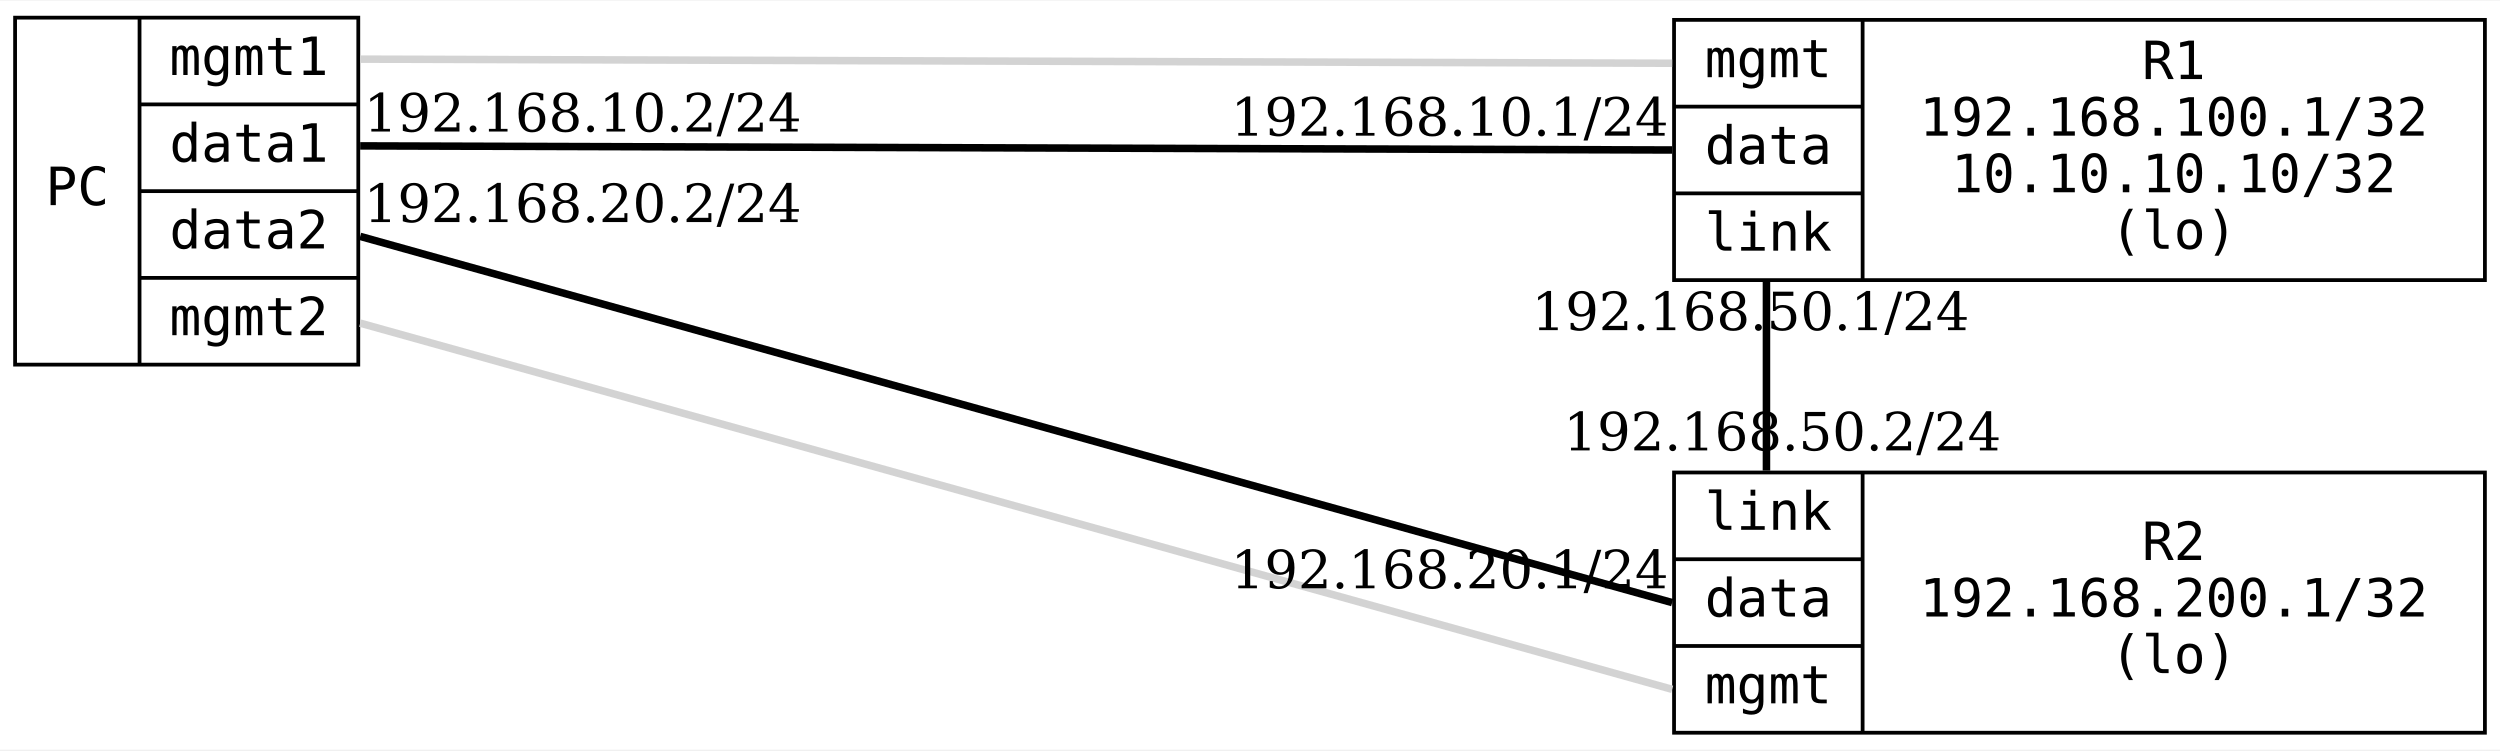
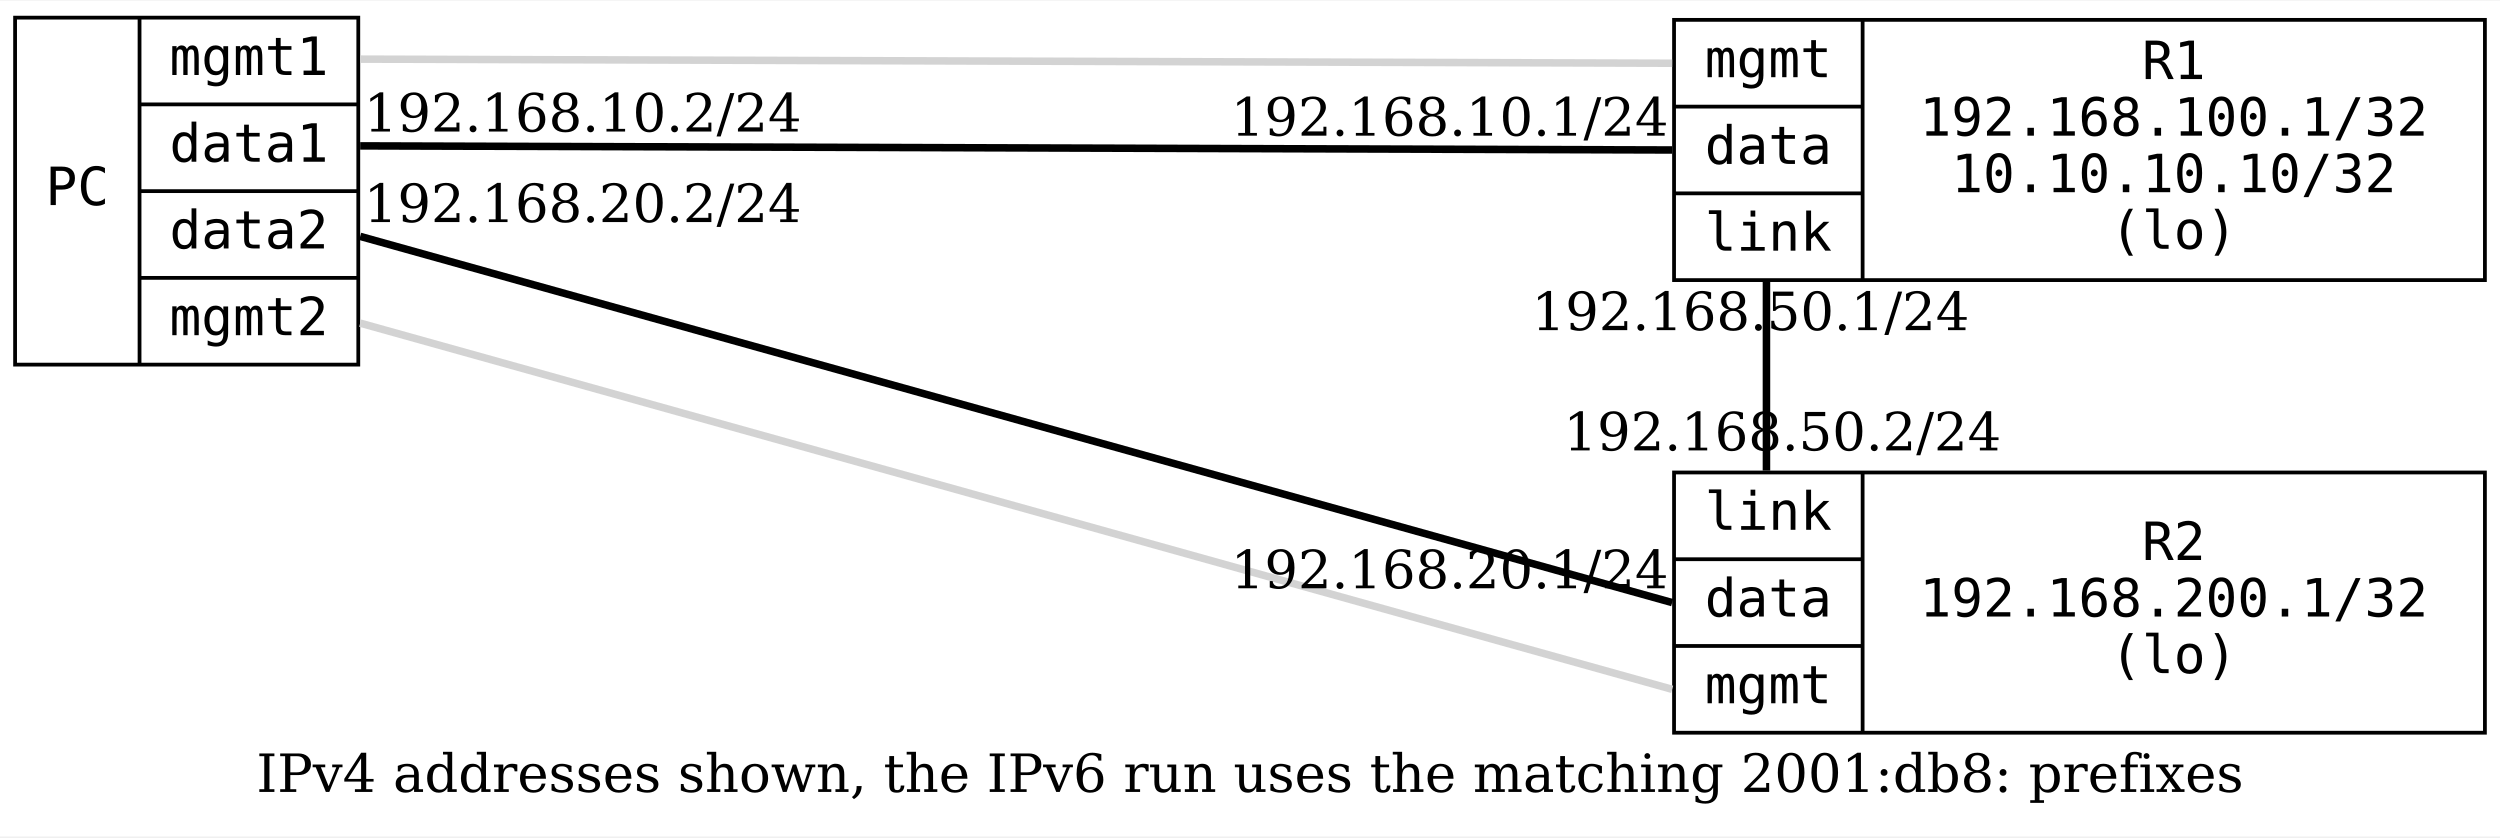
- <svg xmlns="http://www.w3.org/2000/svg" width="663pt" height="199pt" viewBox="0.00 0.00 662.87 198.60">
-   <g id="graph0" class="graph" transform="scale(1 1) rotate(0) translate(4 194.6)">
-     <polygon fill="white" stroke="transparent" points="-4,4 -4,-194.6 658.87,-194.6 658.87,4 -4,4" />
+ <svg xmlns="http://www.w3.org/2000/svg" width="663pt" height="222pt" viewBox="0.00 0.00 662.87 221.60">
+   <g id="graph0" class="graph" transform="scale(1 1) rotate(0) translate(4 217.6)">
+     <polygon fill="white" stroke="transparent" points="-4,4 -4,-217.6 658.87,-217.6 658.87,4 -4,4" />
+     <text text-anchor="middle" x="327.43" y="-7.8" font-family="DejaVu Serif, Book" font-size="14.00">IPv4 addresses shown, the IPv6 run uses the matching 2001:db8: prefixes</text>
    <g id="node1" class="node">
-       <polygon fill="none" stroke="black" points="0,-98.1 0,-190.1 91,-190.1 91,-98.1 0,-98.1" />
-       <text text-anchor="middle" x="16.5" y="-140.4" font-family="DejaVu Sans Mono, Book" font-size="14.00">PC</text>
-       <polyline fill="none" stroke="black" points="33,-98.1 33,-190.1 " />
-       <text text-anchor="middle" x="62" y="-174.9" font-family="DejaVu Sans Mono, Book" font-size="14.00">mgmt1</text>
+       <polygon fill="none" stroke="black" points="0,-121.1 0,-213.1 91,-213.1 91,-121.1 0,-121.1" />
+       <text text-anchor="middle" x="16.5" y="-163.4" font-family="DejaVu Sans Mono, Book" font-size="14.00">PC</text>
+       <polyline fill="none" stroke="black" points="33,-121.1 33,-213.1 " />
+       <text text-anchor="middle" x="62" y="-197.9" font-family="DejaVu Sans Mono, Book" font-size="14.00">mgmt1</text>
+       <polyline fill="none" stroke="black" points="33,-190.1 91,-190.1 " />
+       <text text-anchor="middle" x="62" y="-174.9" font-family="DejaVu Sans Mono, Book" font-size="14.00">data1</text>
      <polyline fill="none" stroke="black" points="33,-167.1 91,-167.1 " />
-       <text text-anchor="middle" x="62" y="-151.9" font-family="DejaVu Sans Mono, Book" font-size="14.00">data1</text>
+       <text text-anchor="middle" x="62" y="-151.9" font-family="DejaVu Sans Mono, Book" font-size="14.00">data2</text>
      <polyline fill="none" stroke="black" points="33,-144.1 91,-144.1 " />
-       <text text-anchor="middle" x="62" y="-128.9" font-family="DejaVu Sans Mono, Book" font-size="14.00">data2</text>
-       <polyline fill="none" stroke="black" points="33,-121.1 91,-121.1 " />
-       <text text-anchor="middle" x="62" y="-105.9" font-family="DejaVu Sans Mono, Book" font-size="14.00">mgmt2</text>
+       <text text-anchor="middle" x="62" y="-128.9" font-family="DejaVu Sans Mono, Book" font-size="14.00">mgmt2</text>
    </g>
    <g id="node2" class="node">
-       <polygon fill="none" stroke="black" points="439.87,-120.51 439.87,-189.51 654.87,-189.51 654.87,-120.51 439.87,-120.51" />
-       <text text-anchor="middle" x="464.87" y="-174.31" font-family="DejaVu Sans Mono, Book" font-size="14.00">mgmt</text>
+       <polygon fill="none" stroke="black" points="439.87,-143.51 439.87,-212.51 654.87,-212.51 654.87,-143.51 439.87,-143.51" />
+       <text text-anchor="middle" x="464.87" y="-197.31" font-family="DejaVu Sans Mono, Book" font-size="14.00">mgmt</text>
+       <polyline fill="none" stroke="black" points="439.87,-189.51 489.87,-189.51 " />
+       <text text-anchor="middle" x="464.87" y="-174.31" font-family="DejaVu Sans Mono, Book" font-size="14.00">data</text>
      <polyline fill="none" stroke="black" points="439.87,-166.51 489.87,-166.51 " />
-       <text text-anchor="middle" x="464.87" y="-151.31" font-family="DejaVu Sans Mono, Book" font-size="14.00">data</text>
-       <polyline fill="none" stroke="black" points="439.87,-143.51 489.87,-143.51 " />
-       <text text-anchor="middle" x="464.87" y="-128.31" font-family="DejaVu Sans Mono, Book" font-size="14.00">link</text>
-       <polyline fill="none" stroke="black" points="489.87,-120.51 489.87,-189.51 " />
-       <text text-anchor="middle" x="572.37" y="-173.81" font-family="DejaVu Sans Mono, Book" font-size="14.00">R1 </text>
-       <text text-anchor="middle" x="572.37" y="-158.81" font-family="DejaVu Sans Mono, Book" font-size="14.00"> 192.168.100.1/32 </text>
-       <text text-anchor="middle" x="572.37" y="-143.81" font-family="DejaVu Sans Mono, Book" font-size="14.00"> 10.10.10.10/32</text>
-       <text text-anchor="middle" x="572.37" y="-128.81" font-family="DejaVu Sans Mono, Book" font-size="14.00">(lo)</text>
+       <text text-anchor="middle" x="464.87" y="-151.31" font-family="DejaVu Sans Mono, Book" font-size="14.00">link</text>
+       <polyline fill="none" stroke="black" points="489.87,-143.51 489.87,-212.51 " />
+       <text text-anchor="middle" x="572.37" y="-196.81" font-family="DejaVu Sans Mono, Book" font-size="14.00">R1 </text>
+       <text text-anchor="middle" x="572.37" y="-181.81" font-family="DejaVu Sans Mono, Book" font-size="14.00"> 192.168.100.1/32 </text>
+       <text text-anchor="middle" x="572.37" y="-166.81" font-family="DejaVu Sans Mono, Book" font-size="14.00"> 10.10.10.10/32</text>
+       <text text-anchor="middle" x="572.37" y="-151.81" font-family="DejaVu Sans Mono, Book" font-size="14.00">(lo)</text>
    </g>
    <g id="edge1" class="edge">
-       <path fill="none" stroke="lightgray" stroke-width="2" d="M91.5,-179.1C91.5,-179.1 439.37,-178.01 439.37,-178.01" />
+       <path fill="none" stroke="lightgray" stroke-width="2" d="M91.5,-202.1C91.5,-202.1 439.37,-201.01 439.37,-201.01" />
    </g>
    <g id="edge3" class="edge">
-       <path fill="none" stroke="black" stroke-width="2" d="M91.5,-156.1C91.5,-156.1 439.37,-155.01 439.37,-155.01" />
-       <text text-anchor="middle" x="380.37" y="-158.81" font-family="DejaVu Serif, Book" font-size="14.00">192.168.10.1/24</text>
-       <text text-anchor="middle" x="150.5" y="-159.9" font-family="DejaVu Serif, Book" font-size="14.00">192.168.10.2/24</text>
+       <path fill="none" stroke="black" stroke-width="2" d="M91.5,-179.1C91.5,-179.1 439.37,-178.01 439.37,-178.01" />
+       <text text-anchor="middle" x="380.37" y="-181.81" font-family="DejaVu Serif, Book" font-size="14.00">192.168.10.1/24</text>
+       <text text-anchor="middle" x="150.5" y="-182.9" font-family="DejaVu Serif, Book" font-size="14.00">192.168.10.2/24</text>
    </g>
    <g id="node3" class="node">
-       <polygon fill="none" stroke="black" points="439.87,-0.5 439.87,-69.5 654.87,-69.5 654.87,-0.5 439.87,-0.5" />
-       <text text-anchor="middle" x="464.87" y="-54.3" font-family="DejaVu Sans Mono, Book" font-size="14.00">link</text>
+       <polygon fill="none" stroke="black" points="439.87,-23.5 439.87,-92.5 654.87,-92.5 654.87,-23.5 439.87,-23.5" />
+       <text text-anchor="middle" x="464.87" y="-77.3" font-family="DejaVu Sans Mono, Book" font-size="14.00">link</text>
+       <polyline fill="none" stroke="black" points="439.87,-69.5 489.87,-69.5 " />
+       <text text-anchor="middle" x="464.87" y="-54.3" font-family="DejaVu Sans Mono, Book" font-size="14.00">data</text>
      <polyline fill="none" stroke="black" points="439.87,-46.5 489.87,-46.5 " />
-       <text text-anchor="middle" x="464.87" y="-31.3" font-family="DejaVu Sans Mono, Book" font-size="14.00">data</text>
-       <polyline fill="none" stroke="black" points="439.87,-23.5 489.87,-23.5 " />
-       <text text-anchor="middle" x="464.87" y="-8.3" font-family="DejaVu Sans Mono, Book" font-size="14.00">mgmt</text>
-       <polyline fill="none" stroke="black" points="489.87,-0.5 489.87,-69.5 " />
-       <text text-anchor="middle" x="572.37" y="-46.3" font-family="DejaVu Sans Mono, Book" font-size="14.00">R2 </text>
-       <text text-anchor="middle" x="572.37" y="-31.3" font-family="DejaVu Sans Mono, Book" font-size="14.00"> 192.168.200.1/32 </text>
-       <text text-anchor="middle" x="572.37" y="-16.3" font-family="DejaVu Sans Mono, Book" font-size="14.00">(lo)</text>
+       <text text-anchor="middle" x="464.87" y="-31.3" font-family="DejaVu Sans Mono, Book" font-size="14.00">mgmt</text>
+       <polyline fill="none" stroke="black" points="489.87,-23.5 489.87,-92.5 " />
+       <text text-anchor="middle" x="572.37" y="-69.3" font-family="DejaVu Sans Mono, Book" font-size="14.00">R2 </text>
+       <text text-anchor="middle" x="572.37" y="-54.3" font-family="DejaVu Sans Mono, Book" font-size="14.00"> 192.168.200.1/32 </text>
+       <text text-anchor="middle" x="572.37" y="-39.3" font-family="DejaVu Sans Mono, Book" font-size="14.00">(lo)</text>
    </g>
    <g id="edge2" class="edge">
-       <path fill="none" stroke="lightgray" stroke-width="2" d="M91.5,-109.1C91.5,-109.1 439.37,-12 439.37,-12" />
+       <path fill="none" stroke="lightgray" stroke-width="2" d="M91.5,-132.1C91.5,-132.1 439.37,-35 439.37,-35" />
    </g>
    <g id="edge4" class="edge">
-       <path fill="none" stroke="black" stroke-width="2" d="M91.5,-132.1C91.5,-132.1 439.37,-35 439.37,-35" />
-       <text text-anchor="middle" x="380.37" y="-38.8" font-family="DejaVu Serif, Book" font-size="14.00">192.168.20.1/24</text>
-       <text text-anchor="middle" x="150.5" y="-135.9" font-family="DejaVu Serif, Book" font-size="14.00">192.168.20.2/24</text>
+       <path fill="none" stroke="black" stroke-width="2" d="M91.5,-155.1C91.5,-155.1 439.37,-58 439.37,-58" />
+       <text text-anchor="middle" x="380.37" y="-61.8" font-family="DejaVu Serif, Book" font-size="14.00">192.168.20.1/24</text>
+       <text text-anchor="middle" x="150.5" y="-158.9" font-family="DejaVu Serif, Book" font-size="14.00">192.168.20.2/24</text>
    </g>
    <g id="edge5" class="edge">
-       <path fill="none" stroke="black" stroke-width="2" d="M464.37,-120.01C464.37,-120.01 464.37,-70 464.37,-70" />
-       <text text-anchor="middle" x="468.59" y="-75.36" font-family="DejaVu Serif, Book" font-size="14.00">192.168.50.2/24</text>
-       <text text-anchor="middle" x="460.14" y="-107.25" font-family="DejaVu Serif, Book" font-size="14.00">192.168.50.1/24</text>
+       <path fill="none" stroke="black" stroke-width="2" d="M464.37,-143.01C464.37,-143.01 464.37,-93 464.37,-93" />
+       <text text-anchor="middle" x="468.59" y="-98.36" font-family="DejaVu Serif, Book" font-size="14.00">192.168.50.2/24</text>
+       <text text-anchor="middle" x="460.14" y="-130.25" font-family="DejaVu Serif, Book" font-size="14.00">192.168.50.1/24</text>
    </g>
  </g>
</svg>
